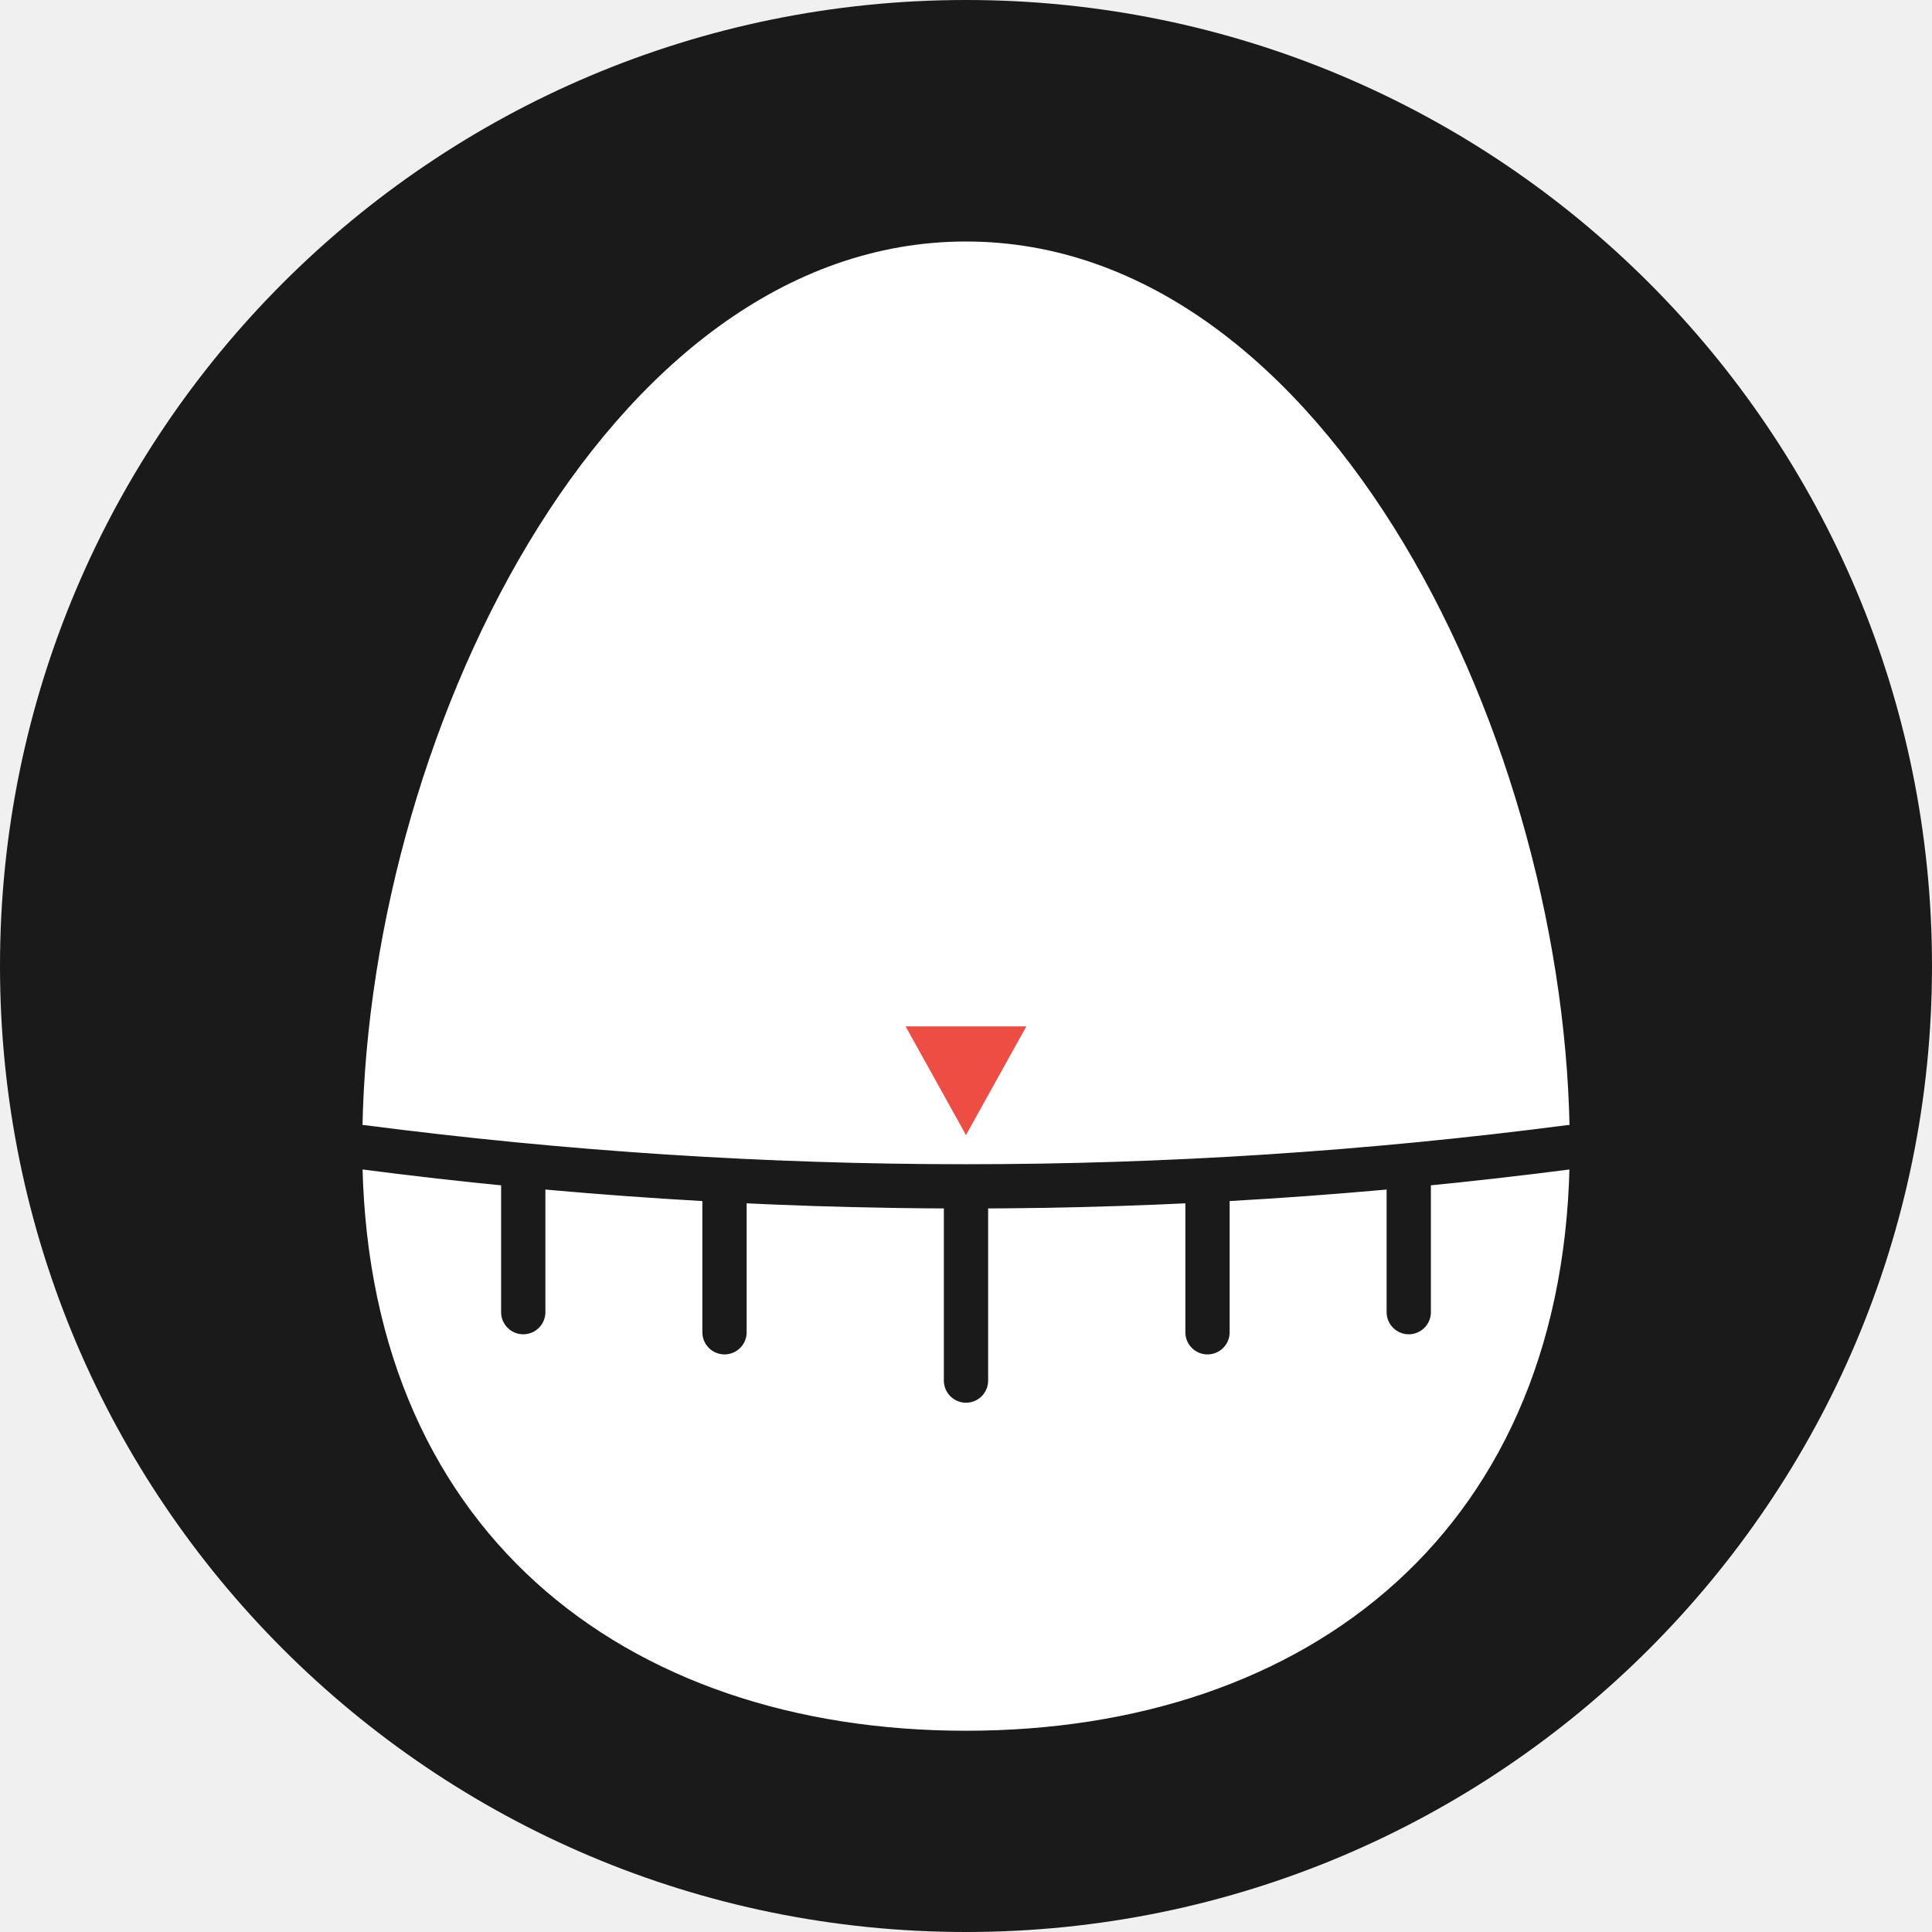
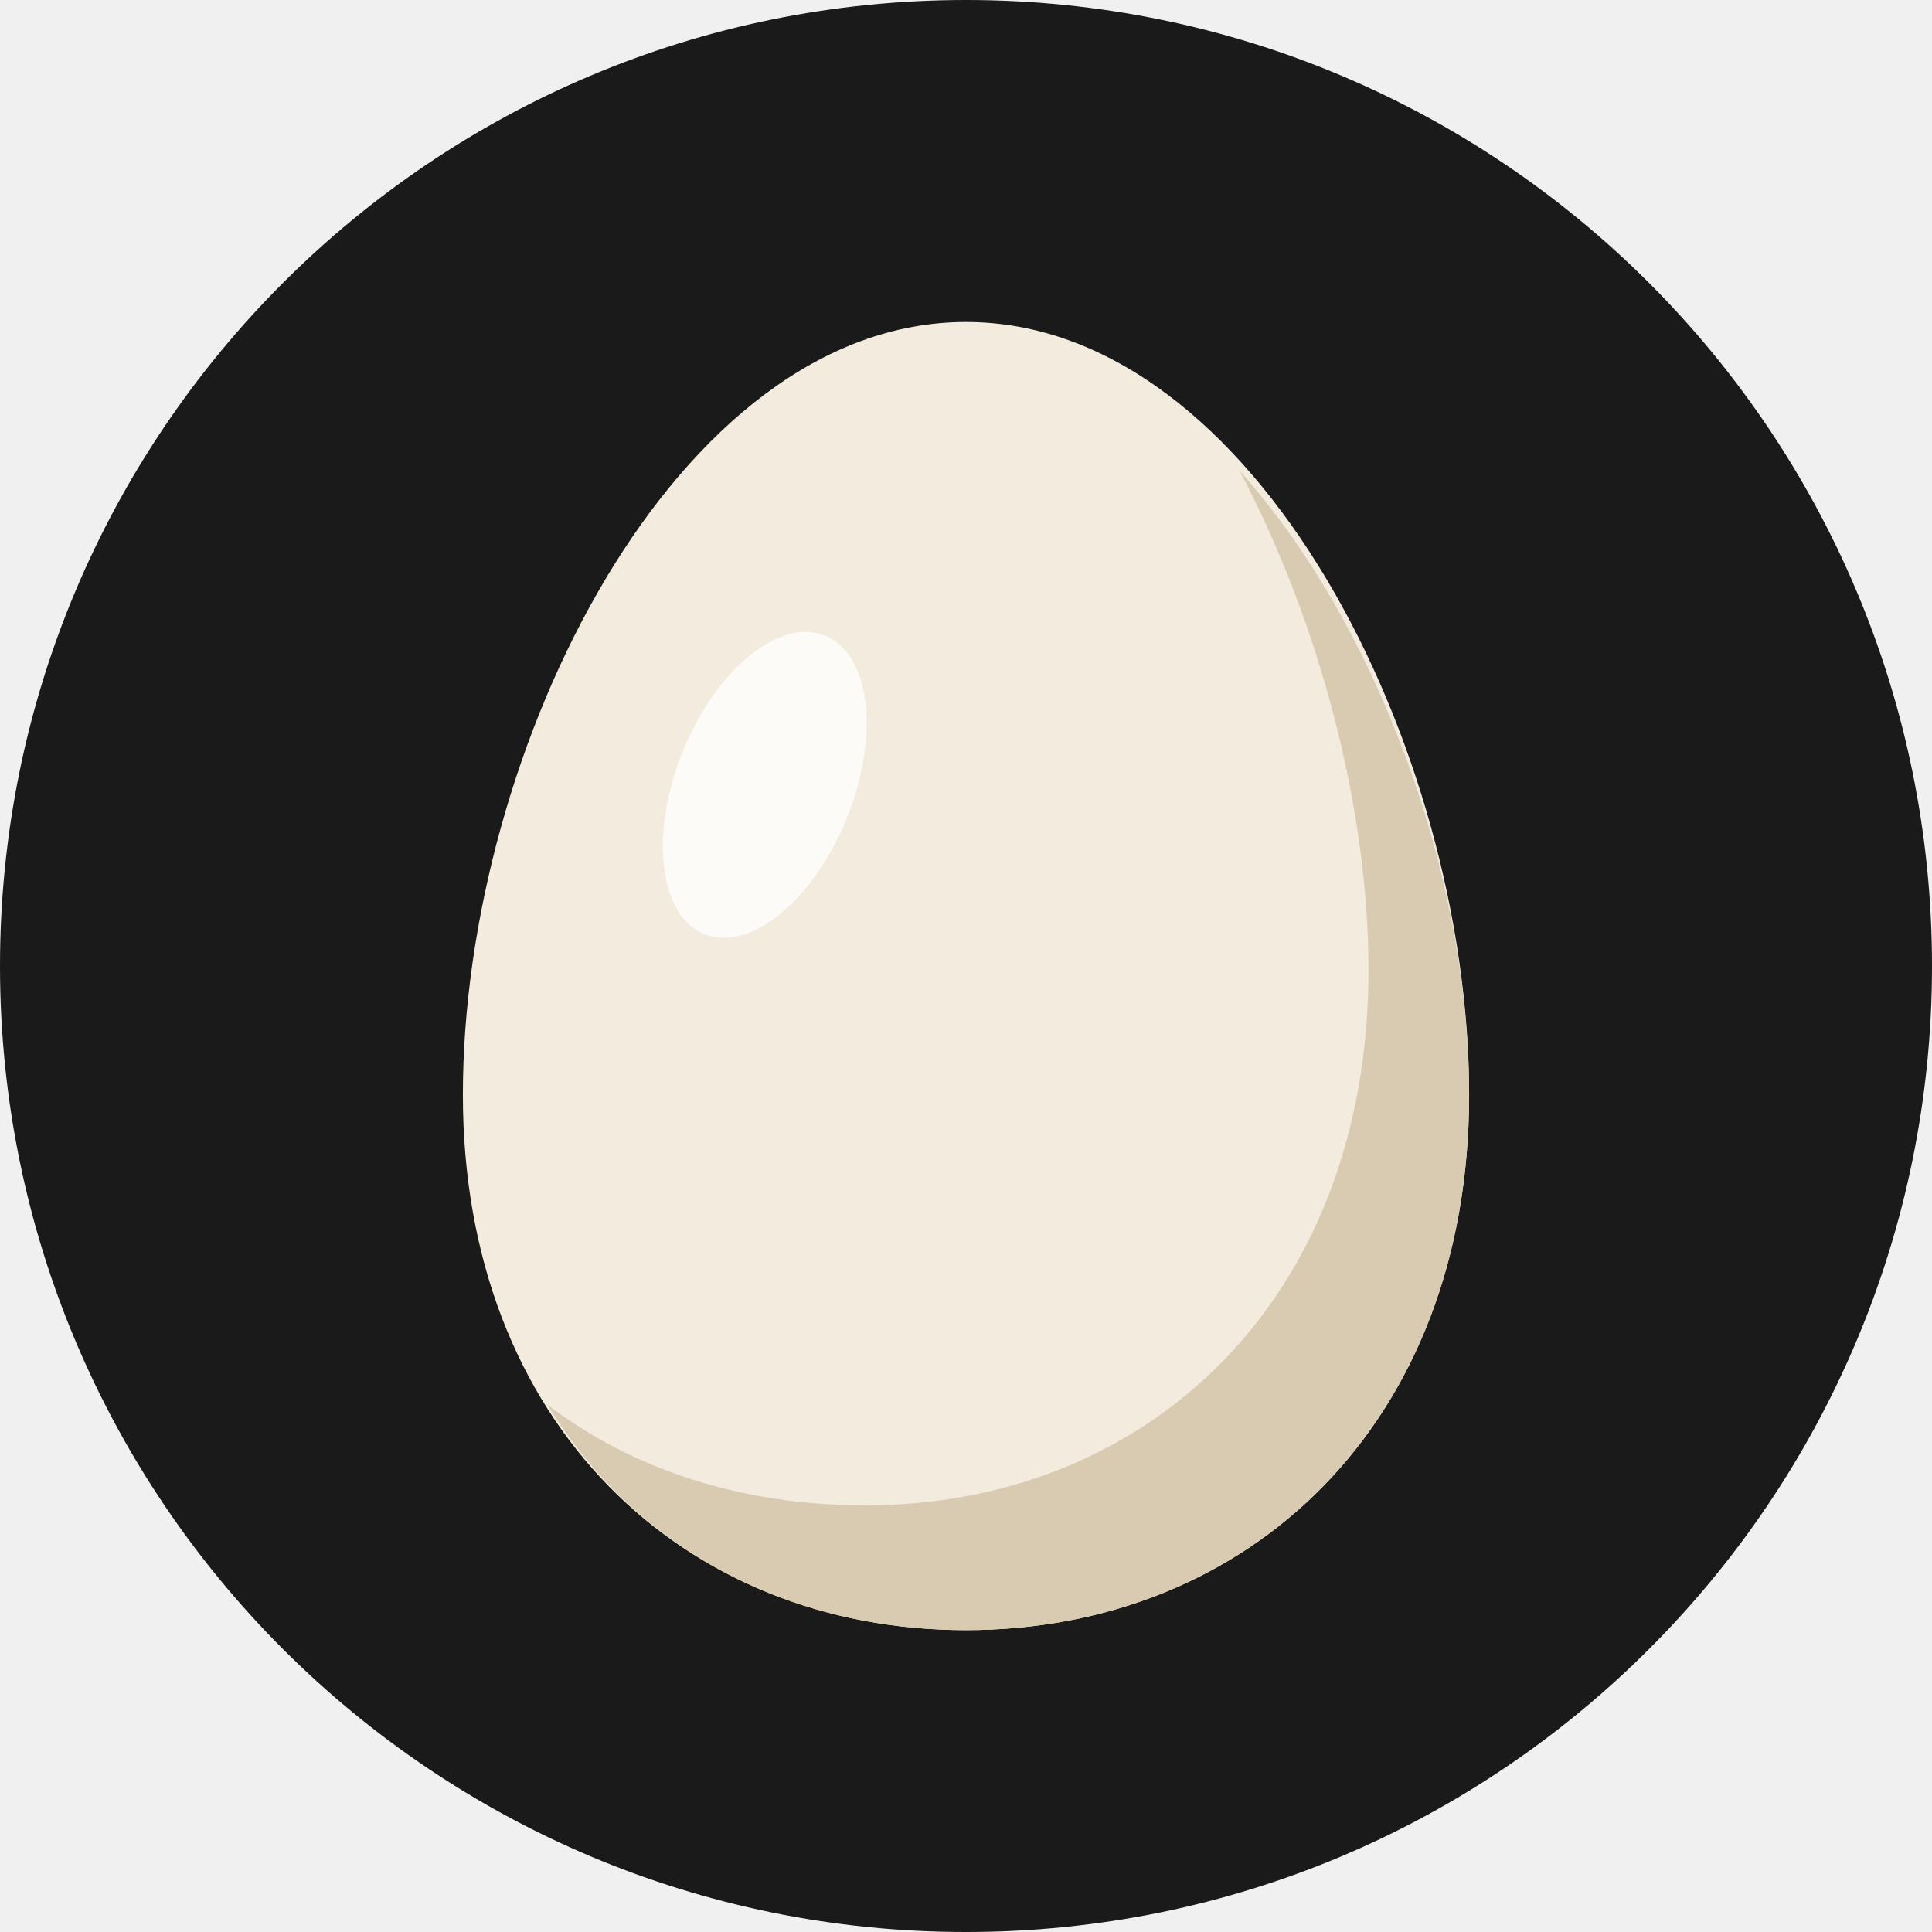
<svg xmlns="http://www.w3.org/2000/svg" viewBox="0 0 48 48">
  <circle cx="24" cy="24" r="24" fill="#1A1A1A" />
-   <path d="M24 6C15 6 9 18.5 9 28.5 9 38 15.5 43 24 43s15-5 15-14.5C39 18.5 33 6 24 6Z" fill="#FFFFFF" />
-   <path d="M9 28.5c10 1.3 20 1.3 30 0M13 29.2v3.4M18 29.7v3.4M24 29.8v4.5M30 29.7v3.4M35 29.2v3.4" fill="none" stroke="#1A1A1A" stroke-width="1.1" stroke-linecap="round" />
-   <path d="m22.5 25.5 3 0-1.5 2.7Z" fill="#ED4D43" />
+   <path d="M24 8C16.8 8 11.5 18.6 11.5 27.2 11.5 35.4 17 40.5 24 40.5S36.5 35.4 36.5 27.2C36.5 18.6 31.2 8 24 8Z" fill="#F3EBDD" />
+   <path d="M36.5 27.2c0 8.2-5.5 13.3-12.5 13.3-4.4 0-8.2-2-10.4-5.6 2.1 1.6 4.8 2.5 7.9 2.5 7 0 12.5-5.1 12.5-13.3 0-4-1.2-8.6-3.2-12.4 3.4 3.8 5.7 10 5.7 15.5Z" fill="#D9CAB2" />
+   <ellipse cx="19" cy="19.5" rx="2.2" ry="4" transform="rotate(22 19 19.5)" fill="#FFFFFF" opacity="0.8" />
</svg>
